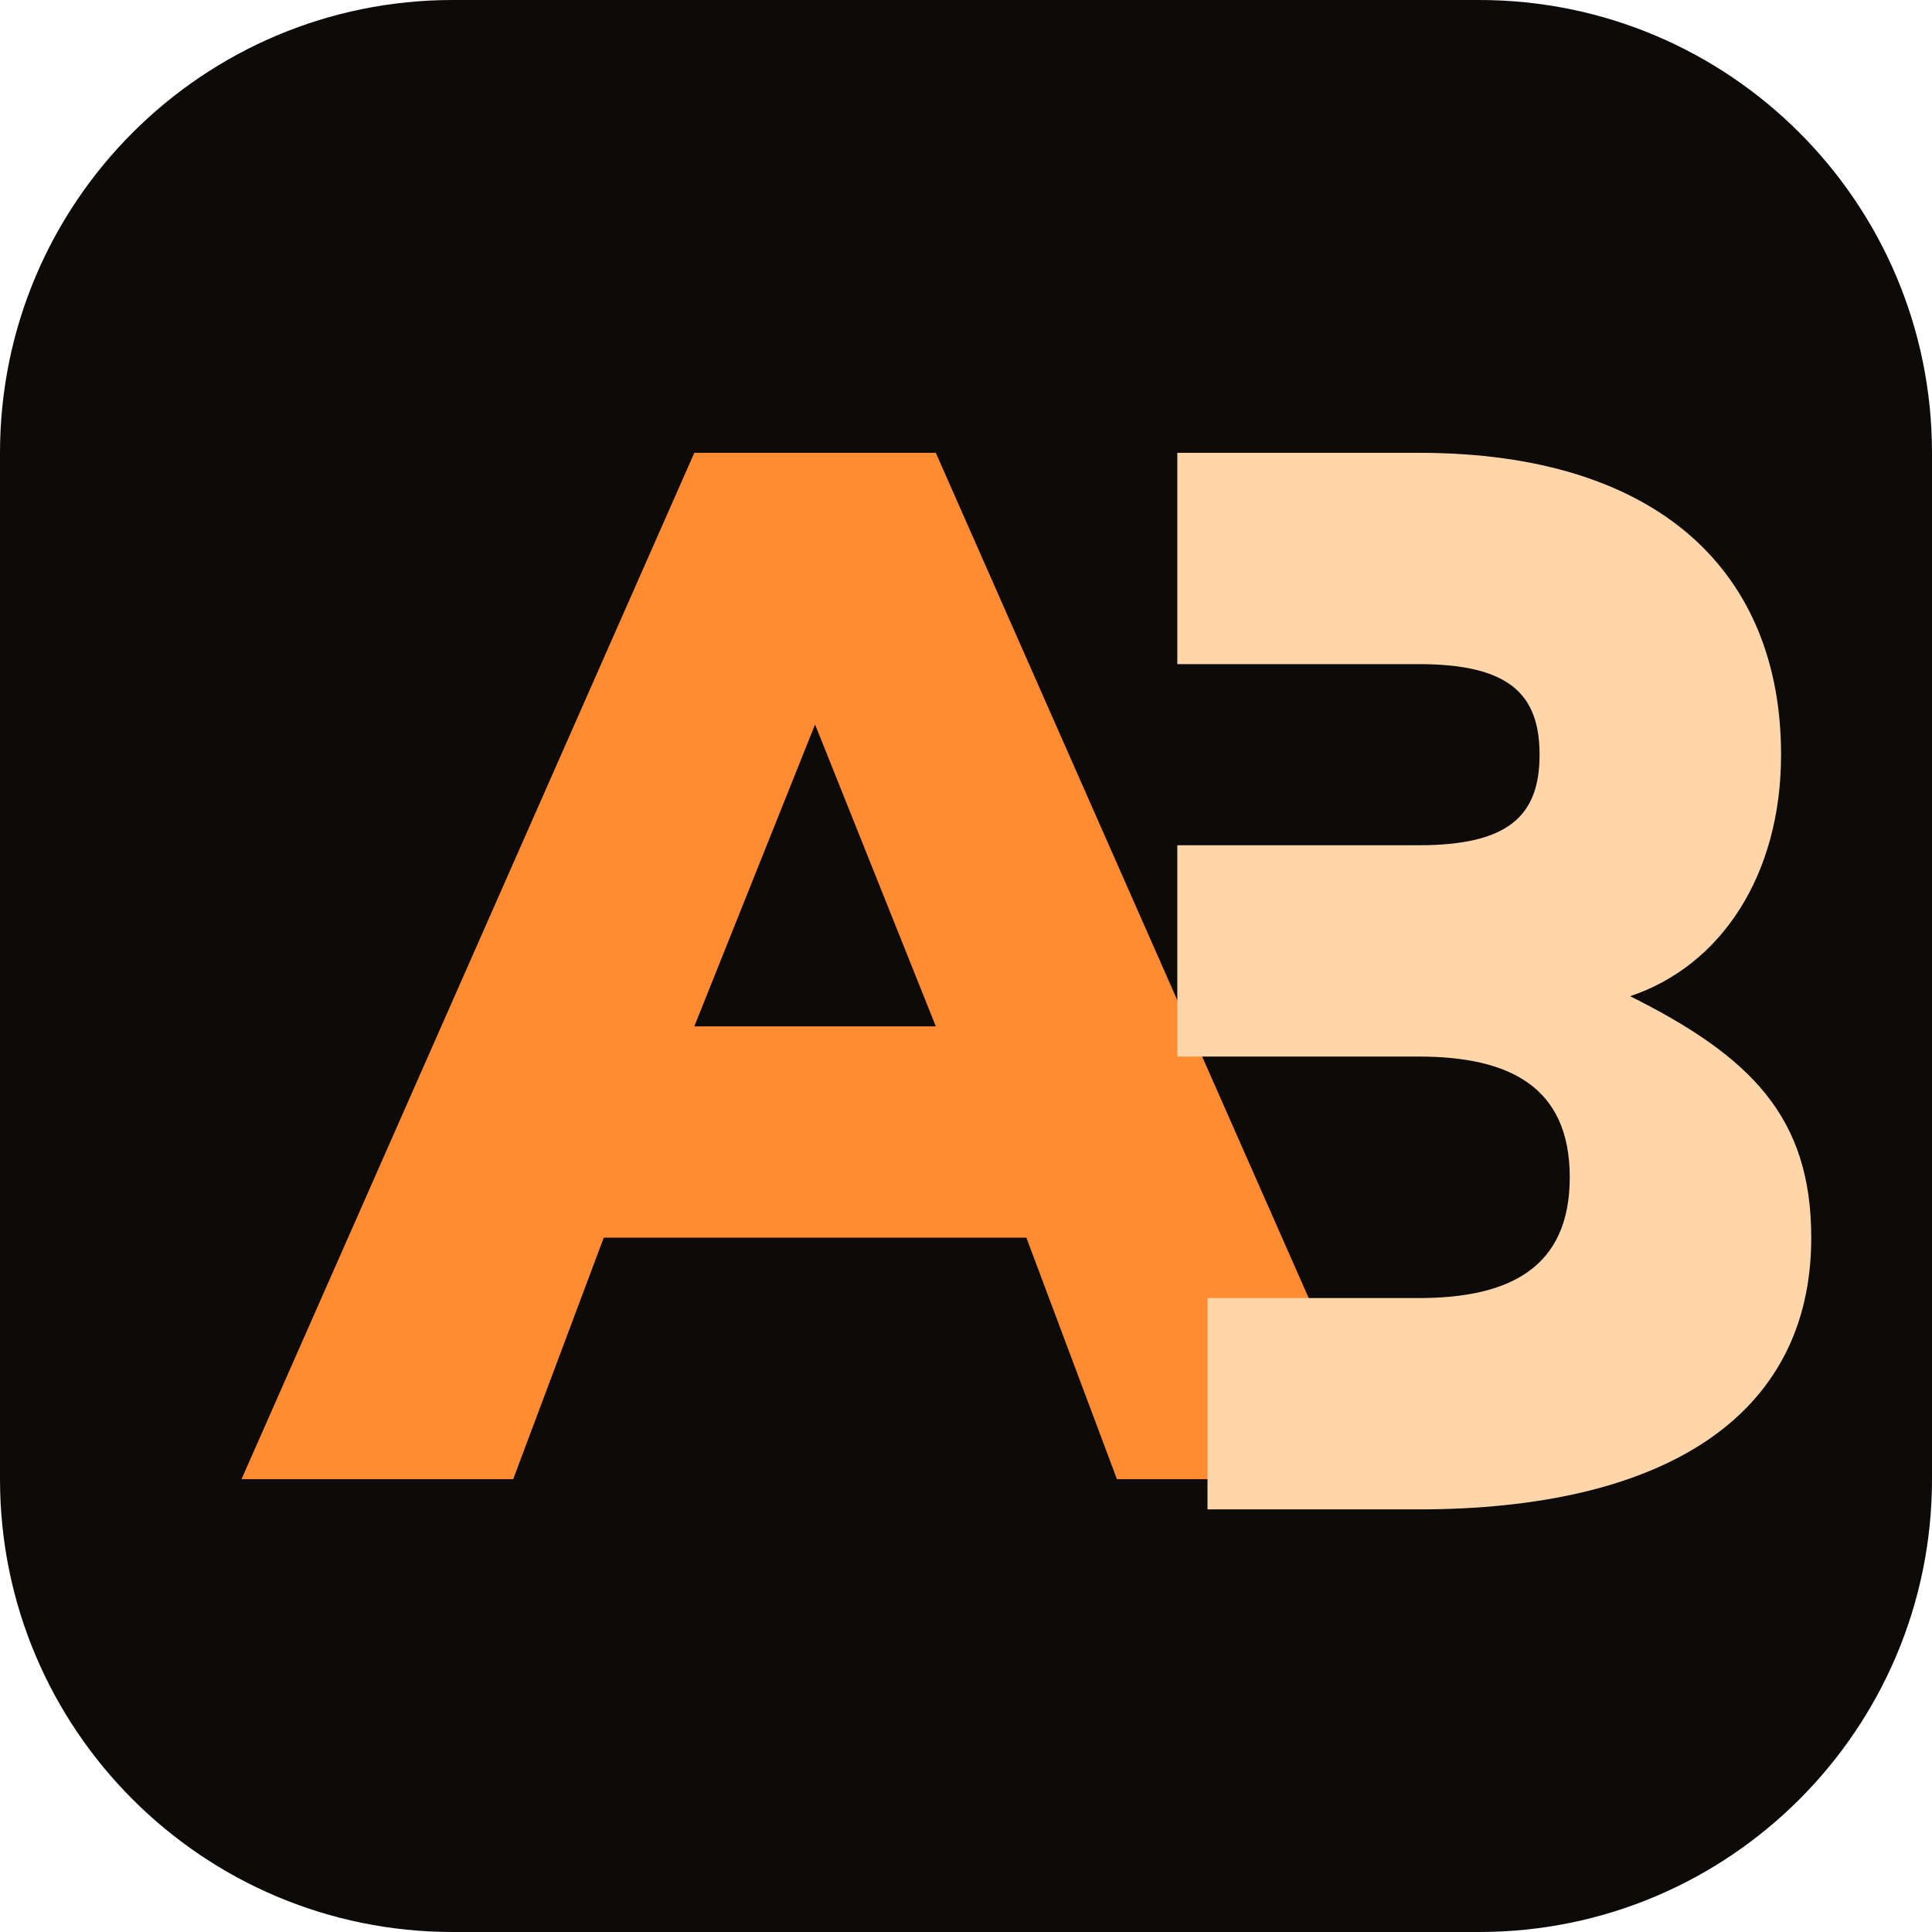
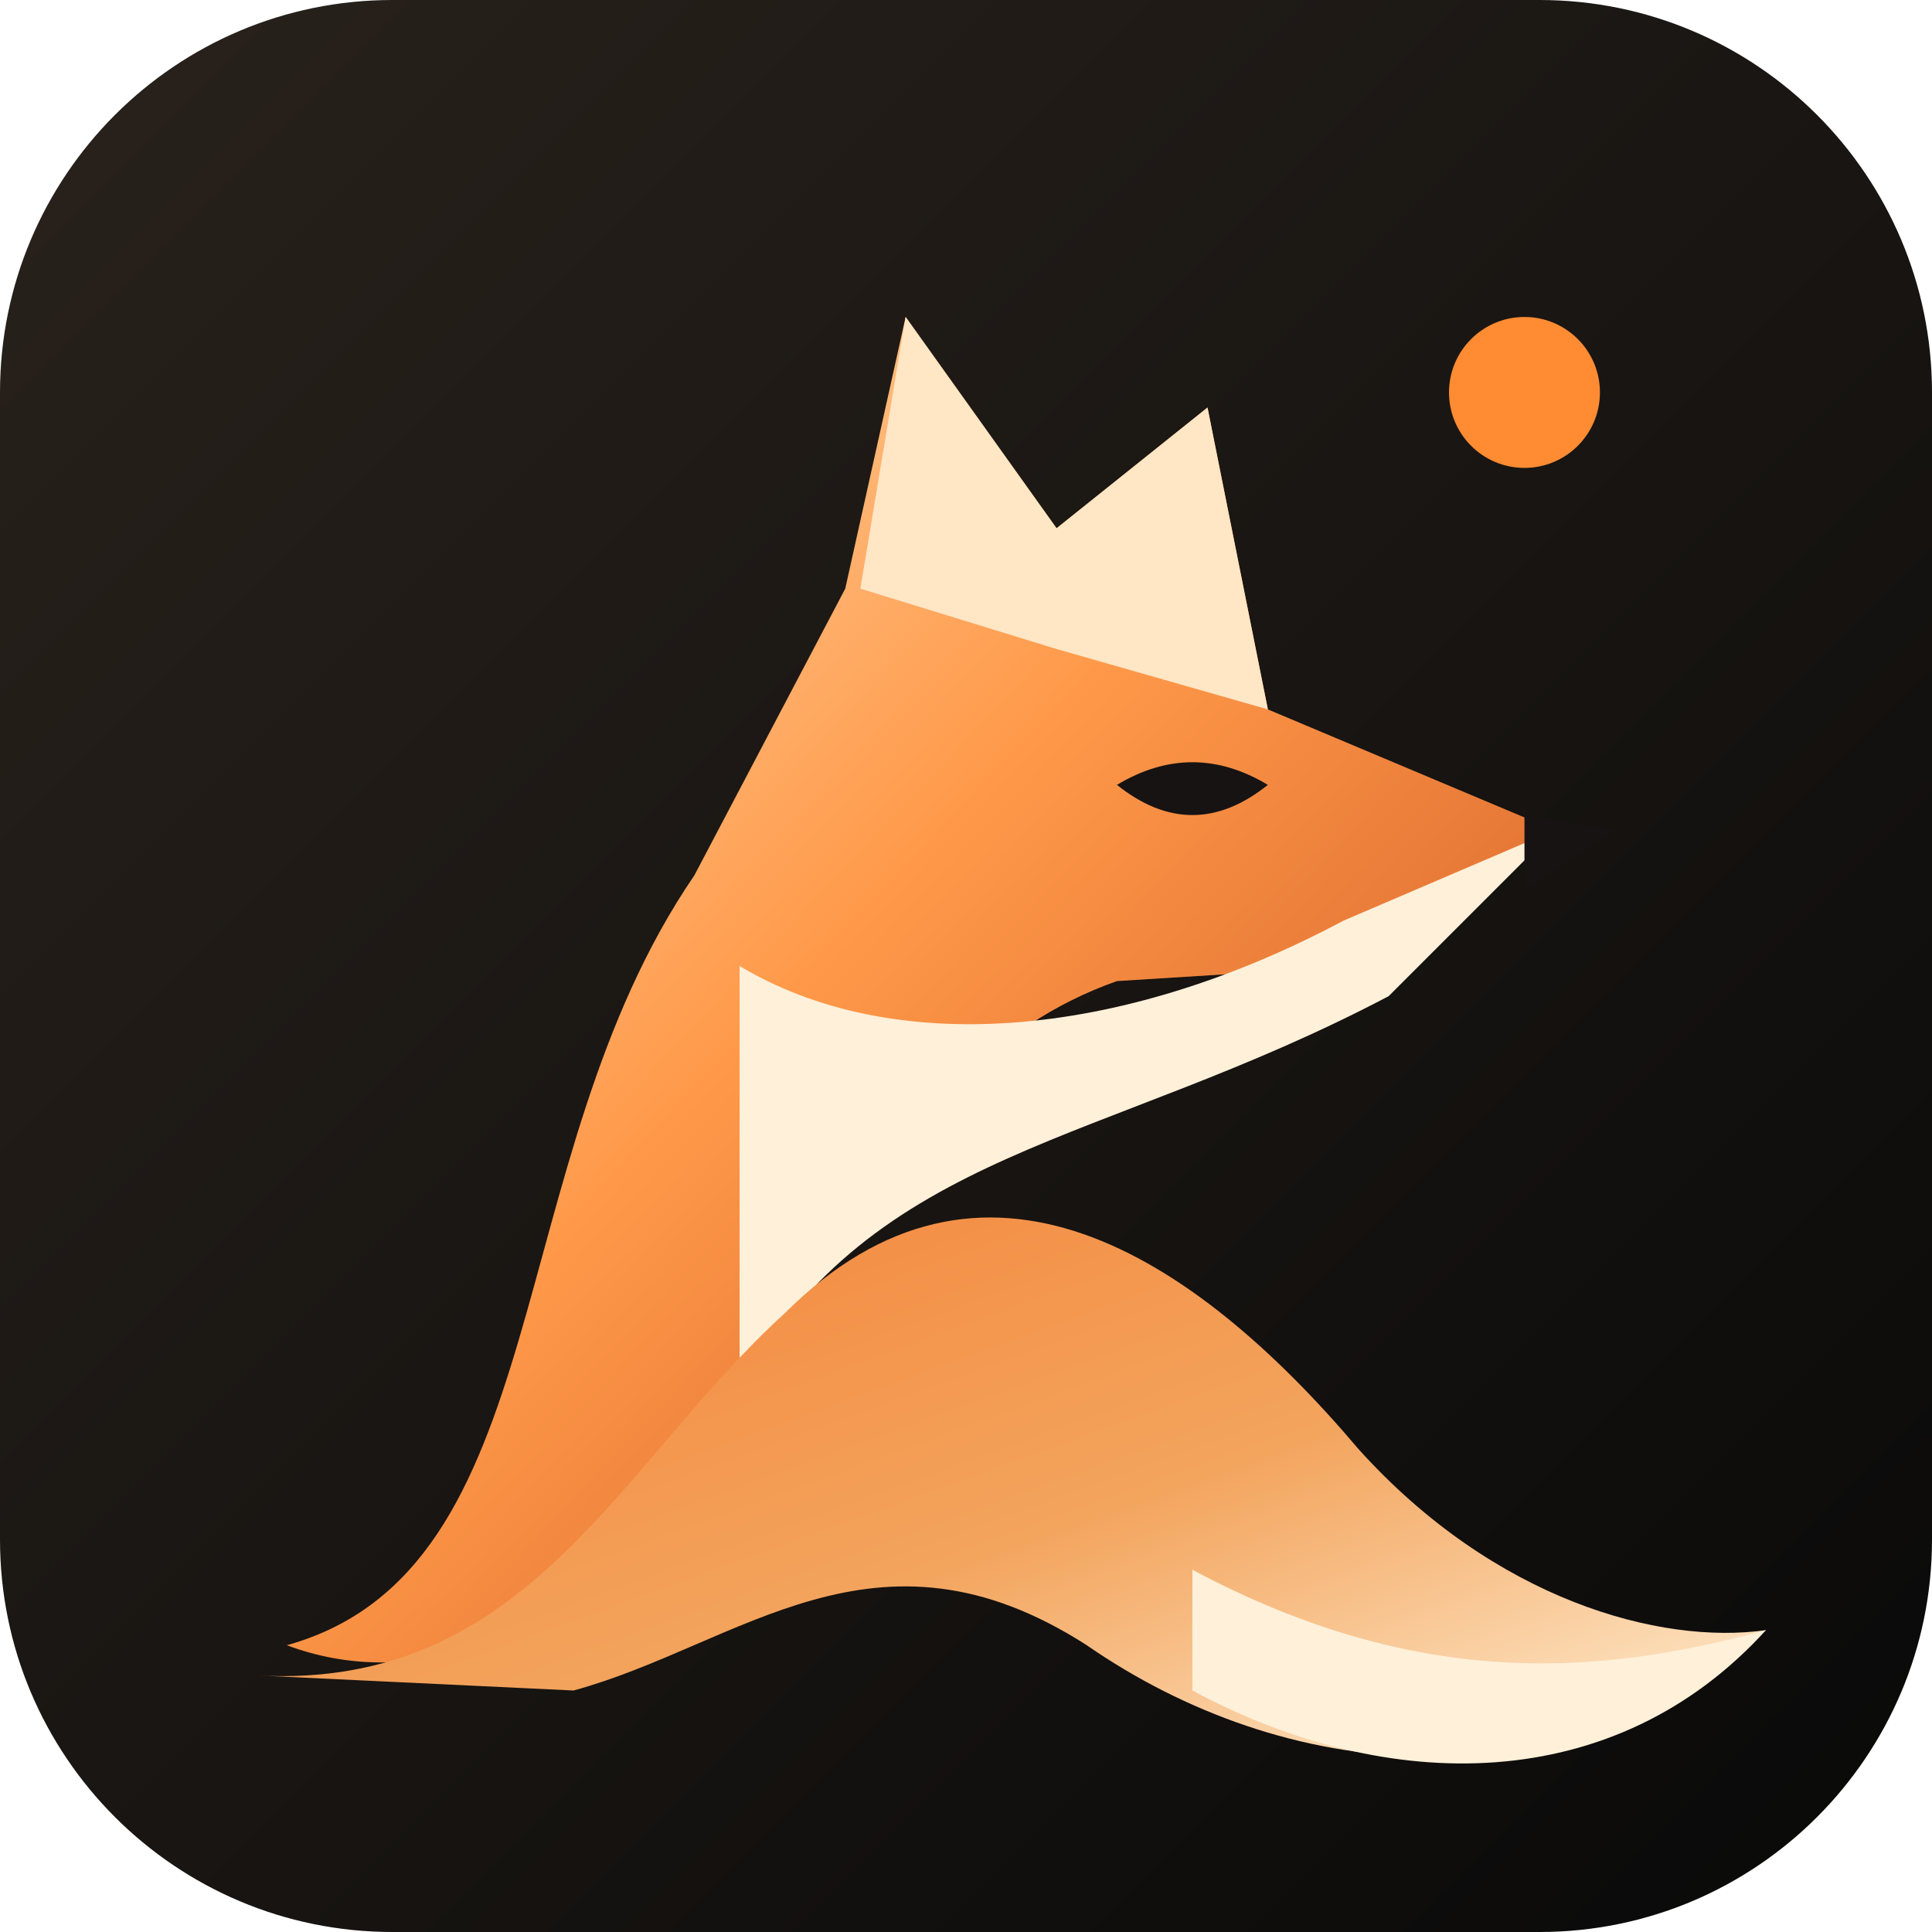
- <svg xmlns="http://www.w3.org/2000/svg" viewBox="0 0 64 64">
-   <rect width="64" height="64" rx="15" fill="#0d0a0a" />
-   <path d="M8 49 23 15h8l15 34h-9l-3-8H20l-3 8zm15-15h8l-4-10z" fill="#ff8b32" />
-   <path d="M39 15h8c8 0 12 4 12 10 0 4-2 7-5 8 4 2 6 4 6 8 0 6-5 9-13 9h-7v-7h7c3 0 5-1 5-4s-2-4-5-4h-8v-7h8c3 0 4-1 4-3s-1-3-4-3h-8z" fill="#ffd5aa" />
+ <svg xmlns="http://www.w3.org/2000/svg" viewBox="0 0 128 128">
+   <defs>
+     <linearGradient id="bg" x2="1" y2="1">
+       <stop stop-color="#29221c" />
+       <stop offset="1" stop-color="#090909" />
+     </linearGradient>
+     <linearGradient id="fur" x1="0" y1="0" x2="1" y2="1">
+       <stop stop-color="#ffe2b9" />
+       <stop offset=".45" stop-color="#ff9949" />
+       <stop offset="1" stop-color="#c64c1e" />
+     </linearGradient>
+     <linearGradient id="tail" x1="0" y1="0" x2="1" y2="1">
+       <stop stop-color="#f58238" />
+       <stop offset=".55" stop-color="#f3a45d" />
+       <stop offset="1" stop-color="#fff0d6" />
+     </linearGradient>
+   </defs>
+   <rect width="128" height="128" rx="26" fill="url(#bg)" />
+   <circle cx="101" cy="26" r="5" fill="#ff8b32" />
+   <path d="M19 109C37 104 33 77 46 58L56 39 60 21 70 35 80 27 84 47 103 55 90 64 74 65C57 71 54 91 43 101 36 109 27 112 19 109Z" fill="url(#fur)" />
+   <path d="M57 39 60 21 70 35 80 27 84 47 70 43Z" fill="#ffe6c5" />
+   <path d="M49 64C59 70 74 69 89 61L103 55 92 66C73 76 58 76 49 92Z" fill="#fff0d9" />
+   <path d="M74 52Q79 49 84 52Q79 56 74 52Z" fill="#171313" />
+   <path d="M101 54 107 55 101 59Z" fill="#171313" />
+   <path d="M17 111C35 112 41 97 52 87 65 74 79 83 90 96 99 106 110 109 117 108 103 120 85 118 72 109 58 100 49 109 38 112Z" fill="url(#tail)" />
+   <path d="M79 104C94 112 106 111 117 108 107 119 92 119 79 112Z" fill="#fff0d9" />
</svg>
